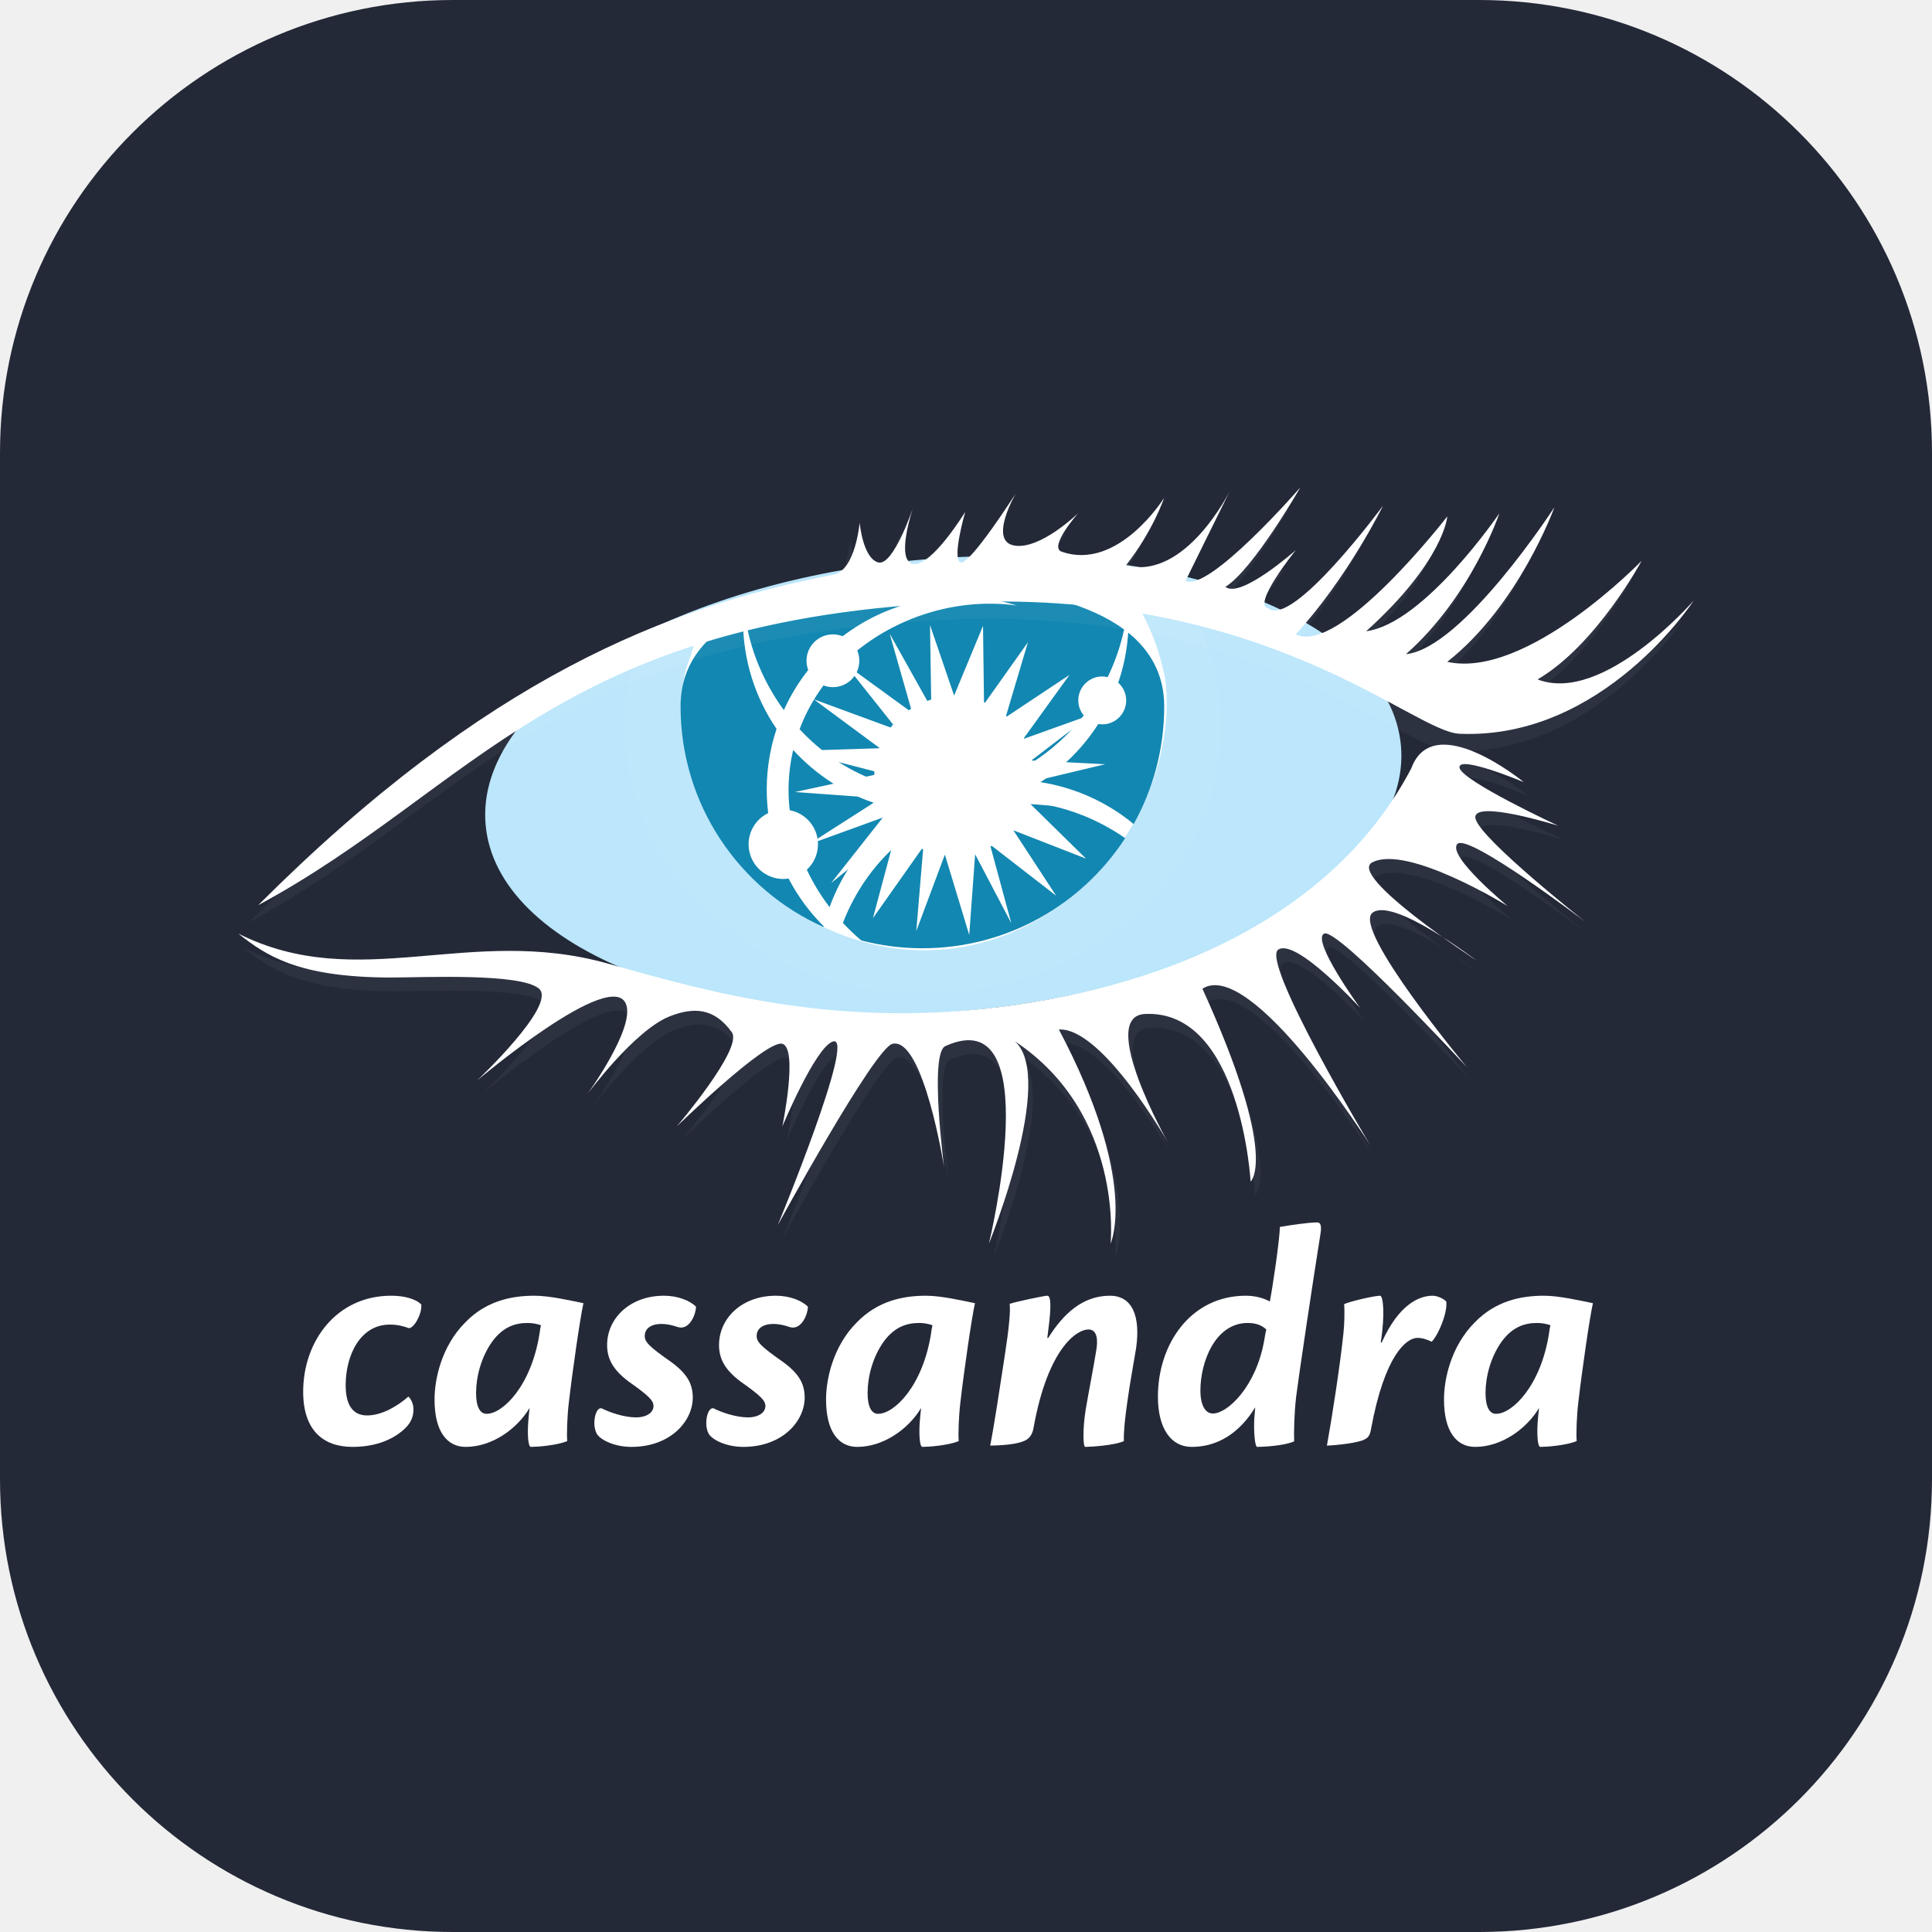
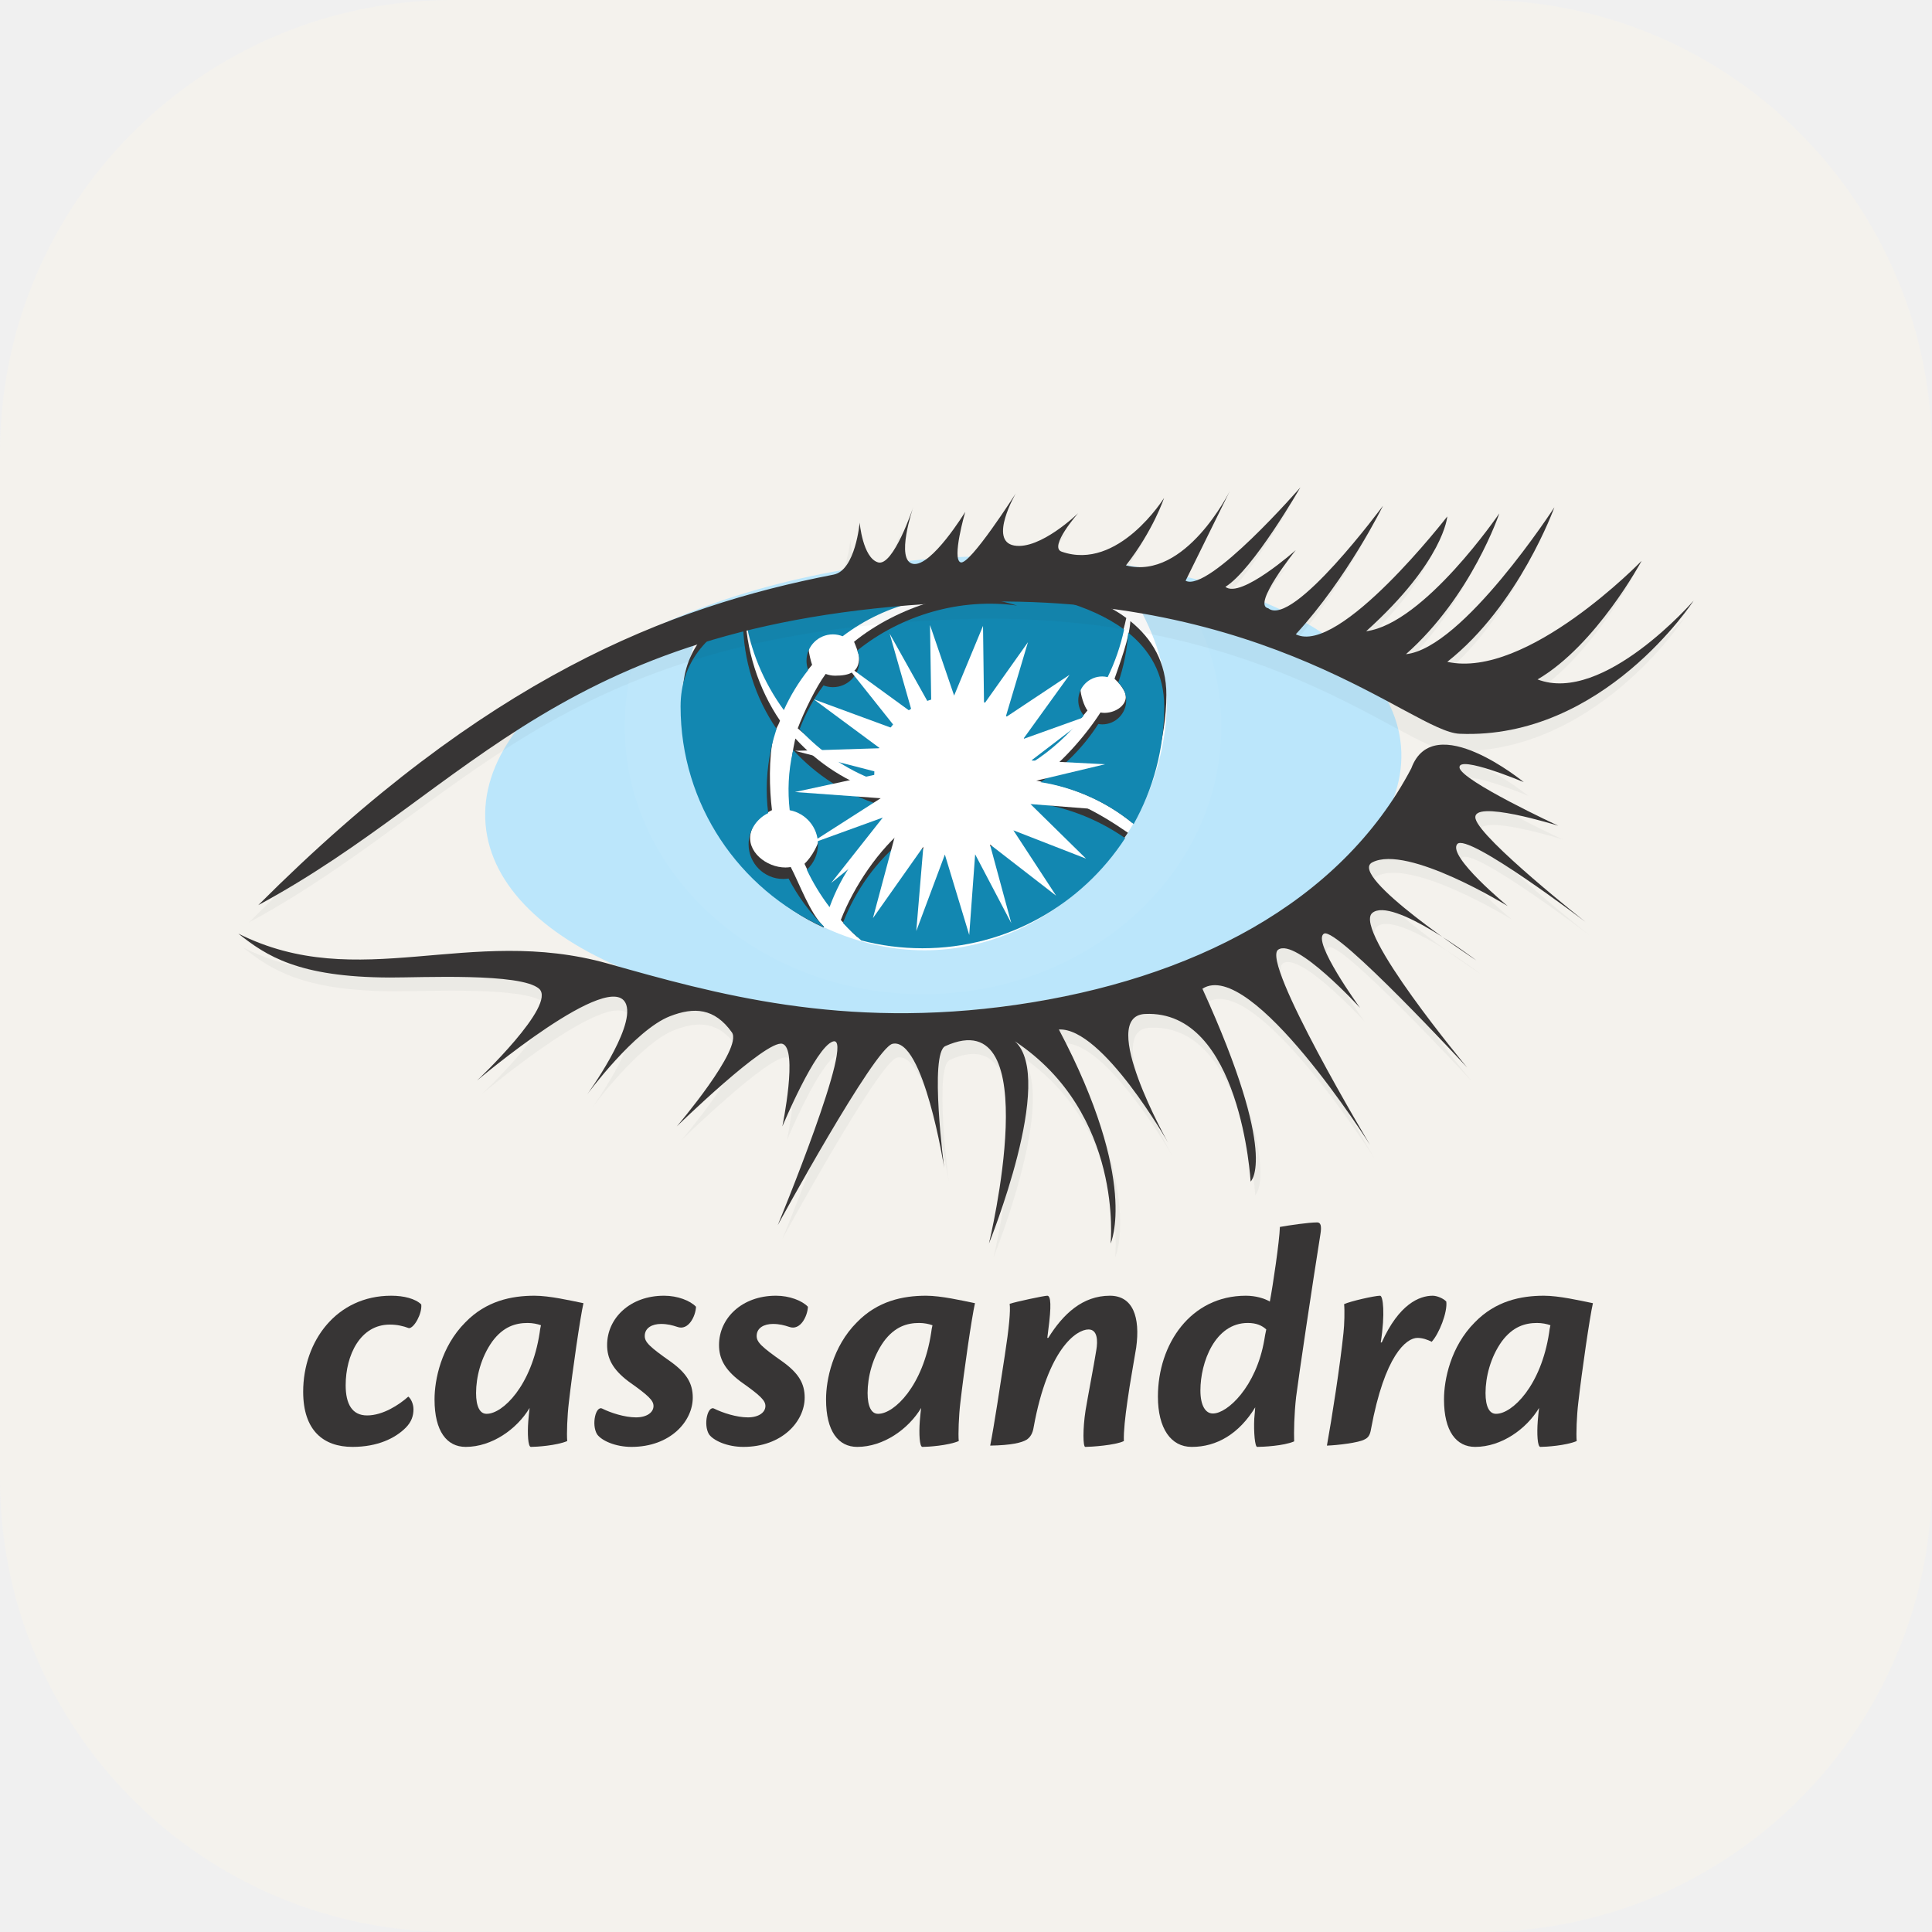
<svg xmlns="http://www.w3.org/2000/svg" width="256" height="256" viewBox="0 0 256 256" fill="none" id="cassandra">
  <style>
#cassandra {
    rect {fill: #242938}

    @media (prefers-color-scheme: light) {
        rect {fill: #F4F2ED}
+     
    }
}
</style>
-   <rect width="256" height="256" rx="60" fill="#242938" />
-   <path d="M51.864 171.69C53.498 171.69 55.045 172.077 55.82 172.85C55.949 174.055 54.873 175.989 54.186 175.989C53.369 175.688 52.595 175.515 51.65 175.515C47.738 175.515 45.803 179.557 45.803 183.554C45.803 186.047 46.663 187.552 48.641 187.552C50.747 187.552 52.896 186.134 54.1 185.059C54.401 185.273 54.787 185.962 54.787 186.735C54.787 187.595 54.529 188.412 53.756 189.185C52.38 190.561 50.059 191.721 46.706 191.721C42.837 191.721 40.172 189.529 40.172 184.414C40.172 177.708 44.6 171.69 51.822 171.69H51.864Z" fill="white" />
-   <path d="M64.5 187.337C66.606 187.337 70.433 183.64 71.507 176.591C71.55 176.161 71.593 176.032 71.679 175.602C71.207 175.43 70.562 175.301 69.916 175.301C68.326 175.301 66.692 175.774 65.231 177.751C63.727 179.857 63.082 182.479 63.082 184.586C63.082 186.39 63.598 187.337 64.457 187.337H64.5ZM57.579 185.403C57.579 182.867 58.439 178.439 61.663 175.215C64.414 172.378 67.767 171.69 70.82 171.69C72.84 171.69 75.591 172.334 77.31 172.679C76.88 174.57 75.849 181.705 75.376 185.832C75.161 187.595 75.075 190.045 75.161 190.948C73.743 191.549 71.078 191.721 70.346 191.721C69.96 191.721 69.873 189.959 70.003 188.283C70.045 187.724 70.132 186.907 70.174 186.563C68.498 189.357 65.188 191.721 61.706 191.721C59.214 191.721 57.579 189.658 57.579 185.446V185.403V185.403Z" fill="white" />
-   <path d="M88.012 171.69C89.774 171.69 91.45 172.335 92.225 173.151C92.182 174.356 91.236 176.375 89.731 175.816C89.086 175.601 88.441 175.43 87.582 175.43C86.421 175.43 85.433 175.946 85.433 177.02C85.433 177.836 86.034 178.439 88.914 180.459C90.978 181.964 91.795 183.296 91.795 185.187C91.795 188.326 88.828 191.721 83.67 191.721C81.564 191.721 79.715 190.905 79.113 190.045C78.34 188.756 78.941 186.22 79.802 186.649C80.919 187.207 82.768 187.81 84.272 187.81C85.691 187.81 86.593 187.164 86.593 186.305C86.593 185.575 85.948 184.929 83.326 183.081C81.133 181.448 80.446 179.943 80.446 178.224C80.446 174.657 83.498 171.69 87.969 171.69H88.012Z" fill="white" />
-   <path d="M102.84 171.69C104.603 171.69 106.279 172.335 107.053 173.151C107.01 174.356 106.065 176.375 104.56 175.816C103.915 175.601 103.27 175.43 102.411 175.43C101.25 175.43 100.262 175.946 100.262 177.02C100.262 177.836 100.863 178.439 103.743 180.459C105.806 181.964 106.623 183.296 106.623 185.187C106.623 188.326 103.656 191.721 98.499 191.721C96.392 191.721 94.544 190.905 93.942 190.045C93.169 188.756 93.77 186.22 94.63 186.649C95.748 187.207 97.596 187.81 99.1 187.81C100.519 187.81 101.421 187.164 101.421 186.305C101.421 185.575 100.777 184.929 98.155 183.081C95.963 181.448 95.275 179.943 95.275 178.224C95.275 174.657 98.326 171.69 102.798 171.69H102.84Z" fill="white" />
-   <path d="M116.378 187.337C118.485 187.337 122.311 183.64 123.385 176.591C123.428 176.161 123.472 176.032 123.558 175.602C123.084 175.43 122.441 175.301 121.795 175.301C120.205 175.301 118.571 175.774 117.109 177.751C115.606 179.857 114.96 182.479 114.96 184.586C114.96 186.39 115.476 187.337 116.336 187.337H116.378ZM109.457 185.403C109.457 182.867 110.318 178.439 113.541 175.215C116.292 172.378 119.645 171.69 122.698 171.69C124.718 171.69 127.47 172.334 129.189 172.679C128.759 174.57 127.727 181.705 127.255 185.832C127.039 187.595 126.954 190.045 127.039 190.948C125.62 191.549 122.956 191.721 122.225 191.721C121.839 191.721 121.752 189.959 121.881 188.283C121.924 187.724 122.01 186.907 122.053 186.563C120.377 189.357 117.067 191.721 113.585 191.721C111.092 191.721 109.457 189.658 109.457 185.446V185.403V185.403Z" fill="white" />
-   <path d="M138.901 177.278C140.879 174.097 143.457 171.69 147.069 171.69C150.12 171.69 151.109 174.527 150.551 178.567C150.25 180.459 149.734 183.167 149.39 185.66C149.089 187.767 148.874 189.658 148.918 190.948C147.8 191.507 144.533 191.722 143.802 191.722C143.501 191.722 143.457 189.357 143.845 186.864C144.188 184.801 144.919 181.061 145.263 178.911C145.479 177.666 145.435 176.16 144.232 176.16C142.64 176.16 138.859 178.697 136.967 189.099C136.837 189.959 136.494 190.474 136.02 190.775C135.376 191.163 134 191.507 131.207 191.55C131.723 188.928 132.54 183.554 133.141 179.6C133.699 175.989 133.915 173.667 133.785 172.765C134.517 172.507 138.343 171.69 138.771 171.69C139.246 171.69 139.331 173.023 138.901 176.247C138.859 176.548 138.815 177.02 138.771 177.278H138.901Z" fill="white" />
-   <path d="M160.737 187.294C162.627 187.294 166.454 183.769 167.528 177.536C167.572 177.192 167.701 176.548 167.787 176.16C167.227 175.644 166.496 175.3 165.337 175.3C160.994 175.3 159.06 180.502 159.06 184.242C159.06 186.262 159.748 187.294 160.693 187.294H160.737ZM157.9 191.721C155.149 191.721 153.43 189.271 153.43 185.059C153.43 178.095 157.77 171.69 165.078 171.69C166.368 171.69 167.528 172.033 168.259 172.463C168.646 170.486 169.548 164.382 169.592 162.576C170.795 162.362 173.374 161.976 174.534 161.976C175.009 161.976 175.138 162.448 174.965 163.522C173.932 169.97 172.086 182.35 171.741 185.102C171.482 187.423 171.44 189.701 171.482 190.99C170.108 191.592 167.313 191.721 166.583 191.721C166.281 191.721 166.11 189.744 166.196 187.982C166.239 187.423 166.324 186.605 166.324 186.477C164.175 190.002 161.209 191.721 157.942 191.721H157.9Z" fill="white" />
-   <path d="M183.087 177.88C185.366 172.807 188.073 171.69 189.836 171.69C190.395 171.69 191.254 172.034 191.641 172.464C191.814 173.882 190.696 176.719 189.707 177.793C189.19 177.536 188.547 177.278 187.816 177.278C186.353 177.278 183.473 179.557 181.668 189.357C181.538 190.174 181.281 190.518 180.809 190.733C180.079 191.163 177.198 191.507 175.823 191.55C176.466 188.024 177.584 180.846 178.015 176.633C178.144 175.558 178.186 173.581 178.101 172.807C178.917 172.421 182.142 171.69 182.872 171.69C183.259 171.69 183.56 174.055 182.957 177.88H183.087Z" fill="white" />
-   <path d="M198.259 187.337C200.367 187.337 204.191 183.64 205.267 176.591C205.309 176.161 205.353 176.032 205.439 175.602C204.966 175.43 204.321 175.301 203.676 175.301C202.085 175.301 200.452 175.774 198.99 177.751C197.486 179.857 196.84 182.479 196.84 184.586C196.84 186.39 197.356 187.337 198.217 187.337H198.259ZM191.338 185.403C191.338 182.867 192.198 178.439 195.422 175.215C198.173 172.378 201.526 171.69 204.578 171.69C206.598 171.69 209.349 172.334 211.07 172.679C210.64 174.57 209.608 181.705 209.135 185.832C208.92 187.595 208.833 190.045 208.92 190.948C207.502 191.549 204.837 191.721 204.105 191.721C203.719 191.721 203.633 189.959 203.762 188.283C203.805 187.724 203.89 186.907 203.934 186.563C202.257 189.357 198.948 191.721 195.466 191.721C192.972 191.721 191.338 189.658 191.338 185.446V185.403V185.403Z" fill="white" />
+   <rect width="256" height="256" rx="60" fill="#F4F2ED" />
+   <path d="M51.864 171.69C53.498 171.69 55.045 172.077 55.82 172.85C55.949 174.055 54.873 175.989 54.186 175.989C53.369 175.688 52.595 175.515 51.65 175.515C47.738 175.515 45.803 179.557 45.803 183.554C45.803 186.047 46.663 187.552 48.641 187.552C50.747 187.552 52.896 186.134 54.1 185.059C54.401 185.273 54.787 185.962 54.787 186.735C54.787 187.595 54.529 188.412 53.756 189.185C52.38 190.561 50.059 191.721 46.706 191.721C42.837 191.721 40.172 189.529 40.172 184.414C40.172 177.708 44.6 171.69 51.822 171.69H51.864Z" fill="#373535" />
+   <path d="M64.5 187.337C66.606 187.337 70.433 183.64 71.507 176.591C71.55 176.161 71.593 176.032 71.679 175.602C71.207 175.43 70.562 175.301 69.916 175.301C68.326 175.301 66.692 175.774 65.231 177.751C63.727 179.857 63.082 182.479 63.082 184.586C63.082 186.39 63.598 187.337 64.457 187.337H64.5ZM57.579 185.403C57.579 182.867 58.439 178.439 61.663 175.215C64.414 172.378 67.767 171.69 70.82 171.69C72.84 171.69 75.591 172.334 77.31 172.679C76.88 174.57 75.849 181.705 75.376 185.832C75.161 187.595 75.075 190.045 75.161 190.948C73.743 191.549 71.078 191.721 70.346 191.721C69.96 191.721 69.873 189.959 70.003 188.283C70.045 187.724 70.132 186.907 70.174 186.563C68.498 189.357 65.188 191.721 61.706 191.721C59.214 191.721 57.579 189.658 57.579 185.446V185.403V185.403Z" fill="#373535" />
+   <path d="M88.012 171.69C89.774 171.69 91.45 172.335 92.225 173.151C92.182 174.356 91.236 176.375 89.731 175.816C89.086 175.601 88.441 175.43 87.582 175.43C86.421 175.43 85.433 175.946 85.433 177.02C85.433 177.836 86.034 178.439 88.914 180.459C90.978 181.964 91.795 183.296 91.795 185.187C91.795 188.326 88.828 191.721 83.67 191.721C81.564 191.721 79.715 190.905 79.113 190.045C78.34 188.756 78.941 186.22 79.802 186.649C80.919 187.207 82.768 187.81 84.272 187.81C85.691 187.81 86.593 187.164 86.593 186.305C86.593 185.575 85.948 184.929 83.326 183.081C81.133 181.448 80.446 179.943 80.446 178.224C80.446 174.657 83.498 171.69 87.969 171.69H88.012Z" fill="#373535" />
+   <path d="M102.84 171.69C104.603 171.69 106.279 172.335 107.053 173.151C107.01 174.356 106.065 176.375 104.56 175.816C103.915 175.601 103.27 175.43 102.411 175.43C101.25 175.43 100.262 175.946 100.262 177.02C100.262 177.836 100.863 178.439 103.743 180.459C105.806 181.964 106.623 183.296 106.623 185.187C106.623 188.326 103.656 191.721 98.499 191.721C96.392 191.721 94.544 190.905 93.942 190.045C93.169 188.756 93.77 186.22 94.63 186.649C95.748 187.207 97.596 187.81 99.1 187.81C100.519 187.81 101.421 187.164 101.421 186.305C101.421 185.575 100.777 184.929 98.155 183.081C95.963 181.448 95.275 179.943 95.275 178.224C95.275 174.657 98.326 171.69 102.798 171.69H102.84Z" fill="#373535" />
+   <path d="M116.378 187.337C118.485 187.337 122.311 183.64 123.385 176.591C123.428 176.161 123.472 176.032 123.558 175.602C123.084 175.43 122.441 175.301 121.795 175.301C120.205 175.301 118.571 175.774 117.109 177.751C115.606 179.857 114.96 182.479 114.96 184.586C114.96 186.39 115.476 187.337 116.336 187.337H116.378ZM109.457 185.403C109.457 182.867 110.318 178.439 113.541 175.215C116.292 172.378 119.645 171.69 122.698 171.69C124.718 171.69 127.47 172.334 129.189 172.679C128.759 174.57 127.727 181.705 127.255 185.832C127.039 187.595 126.954 190.045 127.039 190.948C125.62 191.549 122.956 191.721 122.225 191.721C121.839 191.721 121.752 189.959 121.881 188.283C121.924 187.724 122.01 186.907 122.053 186.563C120.377 189.357 117.067 191.721 113.585 191.721C111.092 191.721 109.457 189.658 109.457 185.446V185.403V185.403Z" fill="#373535" />
+   <path d="M138.901 177.278C140.879 174.097 143.457 171.69 147.069 171.69C150.12 171.69 151.109 174.527 150.551 178.567C150.25 180.459 149.734 183.167 149.39 185.66C149.089 187.767 148.874 189.658 148.918 190.948C147.8 191.507 144.533 191.722 143.802 191.722C143.501 191.722 143.457 189.357 143.845 186.864C144.188 184.801 144.919 181.061 145.263 178.911C145.479 177.666 145.435 176.16 144.232 176.16C142.64 176.16 138.859 178.697 136.967 189.099C136.837 189.959 136.494 190.474 136.02 190.775C135.376 191.163 134 191.507 131.207 191.55C131.723 188.928 132.54 183.554 133.141 179.6C133.699 175.989 133.915 173.667 133.785 172.765C134.517 172.507 138.343 171.69 138.771 171.69C139.246 171.69 139.331 173.023 138.901 176.247C138.859 176.548 138.815 177.02 138.771 177.278H138.901Z" fill="#373535" />
+   <path d="M160.737 187.294C162.627 187.294 166.454 183.769 167.528 177.536C167.572 177.192 167.701 176.548 167.787 176.16C167.227 175.644 166.496 175.3 165.337 175.3C160.994 175.3 159.06 180.502 159.06 184.242C159.06 186.262 159.748 187.294 160.693 187.294H160.737ZM157.9 191.721C155.149 191.721 153.43 189.271 153.43 185.059C153.43 178.095 157.77 171.69 165.078 171.69C166.368 171.69 167.528 172.033 168.259 172.463C168.646 170.486 169.548 164.382 169.592 162.576C170.795 162.362 173.374 161.976 174.534 161.976C175.009 161.976 175.138 162.448 174.965 163.522C173.932 169.97 172.086 182.35 171.741 185.102C171.482 187.423 171.44 189.701 171.482 190.99C170.108 191.592 167.313 191.721 166.583 191.721C166.281 191.721 166.11 189.744 166.196 187.982C166.239 187.423 166.324 186.605 166.324 186.477C164.175 190.002 161.209 191.721 157.942 191.721H157.9Z" fill="#373535" />
+   <path d="M183.087 177.88C185.366 172.807 188.073 171.69 189.836 171.69C190.395 171.69 191.254 172.034 191.641 172.464C191.814 173.882 190.696 176.719 189.707 177.793C189.19 177.536 188.547 177.278 187.816 177.278C186.353 177.278 183.473 179.557 181.668 189.357C181.538 190.174 181.281 190.518 180.809 190.733C180.079 191.163 177.198 191.507 175.823 191.55C176.466 188.024 177.584 180.846 178.015 176.633C178.144 175.558 178.186 173.581 178.101 172.807C178.917 172.421 182.142 171.69 182.872 171.69C183.259 171.69 183.56 174.055 182.957 177.88H183.087Z" fill="#373535" />
+   <path d="M198.259 187.337C200.367 187.337 204.191 183.64 205.267 176.591C205.309 176.161 205.353 176.032 205.439 175.602C204.966 175.43 204.321 175.301 203.676 175.301C202.085 175.301 200.452 175.774 198.99 177.751C197.486 179.857 196.84 182.479 196.84 184.586C196.84 186.39 197.356 187.337 198.217 187.337H198.259ZM191.338 185.403C191.338 182.867 192.198 178.439 195.422 175.215C198.173 172.378 201.526 171.69 204.578 171.69C206.598 171.69 209.349 172.334 211.07 172.679C210.64 174.57 209.608 181.705 209.135 185.832C208.92 187.595 208.833 190.045 208.92 190.948C207.502 191.549 204.837 191.721 204.105 191.721C203.719 191.721 203.633 189.959 203.762 188.283C203.805 187.724 203.89 186.907 203.934 186.563C202.257 189.357 198.948 191.721 195.466 191.721C192.972 191.721 191.338 189.658 191.338 185.446V185.403V185.403Z" fill="#373535" />
  <path d="M185.636 98.847C187.054 115.37 161.051 131.096 127.557 133.97C94.063 136.843 65.761 125.775 64.344 109.253C62.925 92.727 88.929 77.002 122.423 74.129C155.917 71.256 184.219 82.321 185.636 98.847Z" fill="#BBE6FB" />
  <g opacity="0.35">
    <g opacity="0.35">
      <path opacity="0.35" d="M123.406 76.066C110.63 75.859 95.679 80.931 84.555 85.682C83.397 89.018 82.773 92.567 82.773 96.246C82.773 115.846 100.471 131.737 122.304 131.737C144.136 131.737 161.834 115.846 161.834 96.246C161.834 90.043 160.058 84.215 156.942 79.141C148.042 77.758 135.801 76.268 123.406 76.066Z" fill="white" />
    </g>
  </g>
  <path d="M122.303 76.062C115.23 75.631 103.038 79.321 92.872 83.002C91.327 86.648 90.469 90.637 90.469 94.823C90.469 111.997 106.04 125.918 122.511 125.918C138.874 125.918 153.351 111.974 154.553 94.823C154.943 89.238 153.021 83.976 150.351 79.438C139.812 77.582 128.626 76.448 122.303 76.062Z" fill="white" />
-   <path d="M104.151 92.569C105.019 90.647 106.334 89.706 107.607 88.095C107.465 87.713 107.156 86.466 107.156 86.033C107.156 84.103 108.722 82.536 110.653 82.536C111.109 82.536 111.544 82.626 111.943 82.785C117.732 78.373 125.353 76.449 133.012 78.161C133.712 78.319 134.398 78.51 135.071 78.719C127.502 77.67 118.97 80.351 113.166 85.035C113.343 85.453 113.835 86.649 113.835 87.129C113.835 89.061 112.585 89.531 110.653 89.531C110.215 89.531 109.795 89.447 109.408 89.299C108.097 91.06 106.49 94.413 105.704 96.51C108.913 99.38 111.813 100.421 115.592 101.833C115.582 101.653 115.722 101.486 115.722 101.303C115.722 95.48 120.848 90.747 126.672 90.747C131.891 90.747 136.213 94.542 137.056 99.521C139.66 97.864 142.178 96.594 144.097 94.139C143.65 93.593 143.167 92.046 143.167 91.285C143.167 89.533 144.589 88.112 146.341 88.112C146.589 88.112 146.828 88.148 147.059 88.201C148.034 86.199 148.769 84.077 149.239 81.888C140.132 75.146 122.512 76.066 122.512 76.066C122.512 76.066 108.491 75.334 98.999 79.96C99.632 84.537 101.458 88.888 104.151 92.569Z" fill="white" />
-   <path d="M147.679 89.942C148.323 90.522 148.674 91.032 148.951 91.528C149.802 93.059 148.094 94.46 146.341 94.46C146.163 94.46 145.991 94.436 145.82 94.407C143.846 97.493 140.387 101.45 137.315 103.442C142.026 104.214 146.468 106.1 150.004 109.016C152.578 104.404 154.553 97.743 154.553 92.085C154.553 87.779 152.652 84.623 149.782 82.307C149.631 84.614 148.4 87.84 147.679 89.942Z" fill="white" />
-   <path d="M109.437 119.156C111.007 114.821 114.868 111.462 118.52 108.507C117.986 107.776 117.184 105.964 116.85 105.106C112.395 103.752 108.454 101.216 105.396 97.859C105.374 97.956 105.346 98.051 105.323 98.149C104.747 100.728 104.642 103.314 104.928 105.835C107.061 106.233 108.676 108.102 108.676 110.35C108.676 111.684 107.507 113.616 106.6 114.457C107.586 116.584 108.258 117.611 109.437 119.156Z" fill="white" />
-   <path d="M109.16 122.795C107.288 120.934 105.993 117.22 104.778 114.888C104.551 114.923 104.318 114.947 104.08 114.947C101.54 114.947 98.88 112.816 99.481 110.35C99.814 108.985 100.756 108.093 102.29 107.348C101.941 104.521 101.846 100.457 102.503 97.518C102.691 96.677 103.089 96.283 103.353 95.483C100.551 91.382 98.741 86.001 98.741 80.661C98.741 80.466 98.751 80.273 98.755 80.08C94.02 82.454 90.469 86.196 90.469 92.085C90.469 105.112 97.972 117.892 109.136 122.901C109.144 122.866 109.151 122.83 109.16 122.795Z" fill="white" />
-   <path d="M136.612 104.786C135.169 108.889 131.268 111.836 126.672 111.836C124.213 111.836 121.957 110.988 120.165 109.578C116.469 112.456 113.116 117.512 111.412 121.898C112.177 122.721 112.71 123.398 113.568 124.128C116.153 124.801 119.713 124.128 122.512 124.128C133.768 124.128 143.737 119.121 149.453 110.34C145.652 107.708 141.169 105.203 136.612 104.786Z" fill="white" />
+   <path d="M104.151 92.569C105.019 90.647 106.334 89.706 107.607 88.095C107.466 87.713 107.156 86.466 107.156 86.033C107.156 84.103 108.722 82.536 110.653 82.536C111.109 82.536 111.544 82.626 111.943 82.785C117.732 78.373 125.353 76.449 133.012 78.161C133.712 78.319 134.398 78.51 135.071 78.719C127.502 77.67 118.97 80.351 113.166 85.035C113.343 85.453 113.835 86.649 113.835 87.129C113.835 89.061 112.585 89.531 110.653 89.531C110.215 89.531 109.796 89.447 109.408 89.299C108.097 91.06 106.49 94.413 105.704 96.51C108.913 99.38 111.813 100.421 115.592 101.833C115.582 101.653 115.722 101.486 115.722 101.303C115.722 95.48 120.848 90.747 126.672 90.747C131.891 90.747 136.213 94.542 137.056 99.521C139.66 97.864 142.178 96.594 144.097 94.139C143.65 93.593 143.167 92.046 143.167 91.285C143.167 89.533 144.589 88.112 146.341 88.112C146.589 88.112 146.828 88.148 147.059 88.201C148.034 86.199 148.769 84.077 149.239 81.888C140.132 75.146 122.512 76.066 122.512 76.066C122.512 76.066 108.491 75.334 98.999 79.96C99.632 84.537 101.458 88.888 104.151 92.569Z" fill="#373535" />
+   <path d="M147.679 89.942C148.323 90.522 148.674 91.032 148.951 91.528C149.802 93.059 148.094 94.46 146.341 94.46C146.163 94.46 145.991 94.436 145.82 94.407C143.846 97.493 140.387 101.45 137.315 103.442C142.026 104.214 146.468 106.1 150.004 109.016C152.578 104.404 154.553 97.743 154.553 92.085C154.553 87.779 152.652 84.623 149.782 82.307C149.631 84.614 148.4 87.84 147.679 89.942Z" fill="#373535" />
+   <path d="M109.437 119.156C111.007 114.821 114.868 111.462 118.52 108.507C117.986 107.776 117.184 105.964 116.85 105.106C112.395 103.752 108.454 101.216 105.396 97.859C105.374 97.956 105.346 98.051 105.323 98.149C104.747 100.728 104.642 103.314 104.928 105.835C107.061 106.233 108.676 108.102 108.676 110.35C108.676 111.684 107.507 113.616 106.6 114.457C107.586 116.584 108.258 117.611 109.437 119.156Z" fill="#373535" />
+   <path d="M109.16 122.795C107.288 120.934 105.993 117.22 104.778 114.888C104.551 114.923 104.318 114.947 104.08 114.947C101.54 114.947 98.88 112.816 99.481 110.35C99.814 108.985 100.756 108.093 102.29 107.348C101.941 104.521 101.846 100.457 102.503 97.518C102.691 96.677 103.089 96.283 103.353 95.483C100.551 91.382 98.741 86.001 98.741 80.661C98.741 80.466 98.751 80.273 98.755 80.08C94.02 82.454 90.469 86.196 90.469 92.085C90.469 105.112 97.972 117.892 109.136 122.901C109.144 122.866 109.151 122.83 109.16 122.795Z" fill="#373535" />
+   <path d="M136.612 104.786C135.169 108.889 131.268 111.836 126.672 111.836C124.213 111.836 121.957 110.988 120.165 109.578C116.469 112.456 113.116 117.512 111.412 121.898C112.177 122.721 112.71 123.398 113.568 124.128C116.153 124.801 119.713 124.128 122.512 124.128C133.768 124.128 143.737 119.121 149.453 110.34C145.652 107.708 141.17 105.203 136.612 104.786Z" fill="#373535" />
  <path d="M103.863 94.091C104.731 92.169 105.819 90.391 107.091 88.78C106.95 88.399 106.867 87.988 106.867 87.556C106.867 85.625 108.433 84.058 110.365 84.058C110.821 84.058 111.256 84.149 111.654 84.307C117.443 79.895 125.065 77.972 132.724 79.684C133.423 79.841 134.109 80.032 134.782 80.242C127.213 79.192 119.392 81.512 113.589 86.197C113.766 86.615 113.863 87.075 113.863 87.556C113.863 89.487 112.296 91.053 110.365 91.053C109.926 91.053 109.507 90.969 109.119 90.822C107.808 92.582 106.736 94.527 105.95 96.624C108.706 99.594 112.089 101.943 115.867 103.355C115.859 103.175 115.84 102.997 115.84 102.814C115.84 96.99 120.56 92.27 126.384 92.27C131.603 92.27 135.924 96.065 136.768 101.043C139.372 99.387 141.686 97.259 143.604 94.804C143.156 94.257 142.878 93.569 142.878 92.808C142.878 91.055 144.3 89.634 146.053 89.634C146.301 89.634 146.539 89.67 146.771 89.724C147.745 87.722 148.48 85.599 148.95 83.411C139.844 76.669 122.223 77.588 122.223 77.588C122.223 77.588 108.202 76.857 98.71 81.483C99.343 86.059 101.169 90.411 103.863 94.091Z" fill="#1287B1" />
  <path d="M148.171 90.461C148.814 91.041 149.227 91.873 149.227 92.808C149.227 94.561 147.805 95.983 146.053 95.983C145.875 95.983 145.703 95.958 145.532 95.93C143.557 99.016 140.941 101.646 137.867 103.638C142.409 104.348 146.684 106.275 150.218 109.191C152.793 104.578 154.264 99.265 154.264 93.608C154.264 89.302 152.363 86.145 149.493 83.829C149.343 86.136 148.891 88.359 148.171 90.461Z" fill="#1287B1" />
  <path d="M109.921 120.198C111.491 115.863 114.219 111.973 117.871 109.019C117.337 108.286 116.896 107.487 116.562 106.629C112.106 105.274 108.165 102.738 105.108 99.381C105.086 99.478 105.057 99.573 105.035 99.671C104.458 102.251 104.352 104.836 104.64 107.358C106.772 107.755 108.387 109.624 108.387 111.873C108.387 113.206 107.815 114.405 106.908 115.246C107.731 116.99 108.743 118.652 109.921 120.198Z" fill="#1287B1" />
  <path d="M109.148 122.742C107.276 120.881 105.704 118.742 104.49 116.412C104.262 116.446 104.029 116.47 103.791 116.47C101.252 116.47 99.193 114.411 99.193 111.872C99.193 110.053 100.253 108.484 101.787 107.739C101.439 104.913 101.557 101.979 102.215 99.04C102.403 98.2 102.632 97.38 102.896 96.579C100.094 92.479 98.453 87.523 98.453 82.183C98.453 81.988 98.462 81.796 98.466 81.603C93.731 83.977 90.18 87.719 90.18 93.608C90.18 106.636 97.96 117.839 109.124 122.848C109.132 122.813 109.139 122.777 109.148 122.742Z" fill="#1287B1" />
  <path d="M136.323 106.308C134.88 110.411 130.98 113.358 126.383 113.358C123.924 113.358 121.669 112.51 119.876 111.101C116.18 113.979 113.391 117.902 111.688 122.289C112.452 123.112 113.268 123.887 114.126 124.616C116.712 125.29 119.425 125.65 122.223 125.65C133.479 125.65 143.375 119.839 149.091 111.059C145.29 108.426 140.881 106.726 136.323 106.308Z" fill="#1287B1" />
  <path d="M136.693 103.59L146.435 101.266L136.656 100.767L144.614 94.685L135.584 97.922L141.721 89.418L133.245 95.052L136.209 85.097L130.388 93.302L130.255 82.933L126.426 92.169L123.232 82.823L123.405 93.833L117.886 83.964L120.873 94.443L111.921 87.933L118.933 96.744L107.82 92.657L116.591 99.146L105.344 99.492L116.843 102.46L105.334 104.948L116.695 105.772L107.114 111.907L116.979 108.33L110.134 116.999L118.784 110.024L115.669 121.657L122.347 112.19L121.411 123.371L125.201 113.235L128.428 123.888L129.212 113.203L134.001 122.319L131.172 111.892L139.941 118.685L134.28 110.024L143.901 113.772L136.544 106.543L146.409 107.318L136.693 103.59Z" fill="white" />
  <g opacity="0.35">
    <g opacity="0.35">
-       <path opacity="0.35" d="M32.981 122.23C63.194 92.018 87.324 82.691 109.224 78.433C112.121 77.87 112.669 71.538 112.669 71.538C112.669 71.538 113.075 76.202 115.103 76.81C117.131 77.419 119.766 69.51 119.766 69.51C119.766 69.51 117.333 76.607 119.766 77.013C122.2 77.419 126.66 70.119 126.66 70.119C126.66 70.119 124.836 76.404 126.053 76.81C127.268 77.215 133.351 67.686 133.351 67.686C133.351 67.686 129.701 73.971 133.149 74.58C136.597 75.188 141.626 70.29 141.626 70.29C141.626 70.29 137.672 74.772 139.434 75.39C146.937 78.028 153.008 68.276 153.008 68.276C153.008 68.276 151.602 72.552 147.952 77.215C155.859 79.243 161.732 67.33 161.732 67.33L155.859 79.243C158.901 80.866 171.068 66.874 171.068 66.874C171.068 66.874 164.782 77.824 161.132 80.054C163.159 81.677 170.459 75.188 170.459 75.188C170.459 75.188 164.579 82.487 166.809 82.893C170.054 85.529 182.016 69.308 182.016 69.308C182.016 69.308 177.354 78.837 170.459 86.34C176.222 89.223 190.534 70.727 190.534 70.727C190.534 70.727 190.128 76.607 179.786 85.934C187.492 84.921 197.428 70.321 197.428 70.321C197.428 70.321 193.778 81.271 185.058 88.975C192.624 88.188 204.726 69.51 204.726 69.51C204.726 69.51 200.063 82.487 190.534 89.99C201.078 92.322 216.286 76.607 216.286 76.607C216.286 76.607 210.304 87.76 202.496 92.322C211.216 95.667 223.18 81.879 223.18 81.879C223.18 81.879 211.216 100.332 192.156 99.52C185.903 99.255 166.986 80.547 126.458 82.082C72.927 84.111 61.572 106.82 32.981 122.23Z" fill="white" />
+       <path opacity="0.35" d="M32.981 122.23C63.194 92.018 87.324 82.691 109.224 78.433C112.121 77.87 112.67 71.538 112.67 71.538C112.67 71.538 113.075 76.202 115.103 76.81C117.131 77.419 119.766 69.51 119.766 69.51C119.766 69.51 117.333 76.607 119.766 77.013C122.2 77.419 126.66 70.119 126.66 70.119C126.66 70.119 124.836 76.404 126.053 76.81C127.268 77.215 133.351 67.686 133.351 67.686C133.351 67.686 129.701 73.971 133.149 74.58C136.597 75.188 141.626 70.29 141.626 70.29C141.626 70.29 137.672 74.772 139.434 75.39C146.937 78.028 153.008 68.276 153.008 68.276C153.008 68.276 151.602 72.552 147.952 77.215C155.859 79.243 161.732 67.33 161.732 67.33L155.859 79.243C158.901 80.866 171.068 66.874 171.068 66.874C171.068 66.874 164.782 77.824 161.132 80.054C163.159 81.677 170.459 75.188 170.459 75.188C170.459 75.188 164.579 82.487 166.809 82.893C170.054 85.529 182.016 69.308 182.016 69.308C182.016 69.308 177.354 78.837 170.459 86.34C176.222 89.223 190.534 70.727 190.534 70.727C190.534 70.727 190.128 76.607 179.786 85.934C187.492 84.921 197.428 70.321 197.428 70.321C197.428 70.321 193.778 81.271 185.058 88.975C192.624 88.188 204.726 69.51 204.726 69.51C204.726 69.51 200.063 82.487 190.534 89.99C201.078 92.322 216.286 76.607 216.286 76.607C216.286 76.607 210.304 87.76 202.496 92.322C211.216 95.667 223.18 81.879 223.18 81.879C223.18 81.879 211.216 100.332 192.156 99.52C185.903 99.255 166.986 80.547 126.458 82.082C72.927 84.111 61.572 106.82 32.981 122.23Z" fill="#373535" />
    </g>
  </g>
-   <path d="M34.219 119.936C64.432 89.724 88.562 80.397 110.461 76.138C113.36 75.575 113.908 69.244 113.908 69.244C113.908 69.244 114.312 73.909 116.342 74.516C118.369 75.124 121.004 67.217 121.004 67.217C121.004 67.217 118.571 74.314 121.004 74.719C123.438 75.124 127.899 67.825 127.899 67.825C127.899 67.825 126.074 74.11 127.29 74.516C128.507 74.922 134.589 65.391 134.589 65.391C134.589 65.391 130.94 71.677 134.387 72.285C137.834 72.894 142.864 67.996 142.864 67.996C142.864 67.996 138.91 72.478 140.672 73.097C148.175 75.733 154.245 65.982 154.245 65.982C154.245 65.982 152.838 70.258 149.19 74.922C157.097 76.95 162.97 65.036 162.97 65.036L157.097 76.95C160.139 78.572 172.305 64.582 172.305 64.582C172.305 64.582 166.02 75.53 162.37 77.76C164.398 79.383 171.698 72.894 171.698 72.894C171.698 72.894 165.817 80.194 168.048 80.599C171.292 83.236 183.254 67.014 183.254 67.014C183.254 67.014 178.59 76.544 171.698 84.046C177.46 86.93 191.772 68.433 191.772 68.433C191.772 68.433 191.366 74.314 181.025 83.642C188.73 82.627 198.666 68.027 198.666 68.027C198.666 68.027 195.016 78.977 186.296 86.683C193.862 85.895 205.964 67.217 205.964 67.217C205.964 67.217 201.302 80.194 191.772 87.696C202.316 90.028 217.524 74.314 217.524 74.314C217.524 74.314 211.542 85.466 203.735 90.028C212.455 93.374 224.418 79.585 224.418 79.585C224.418 79.585 212.455 98.038 193.393 97.227C187.141 96.96 168.224 78.253 127.695 79.788C74.165 81.816 62.81 104.526 34.219 119.936Z" fill="white" />
+   <path d="M34.219 119.936C64.432 89.724 88.562 80.397 110.461 76.138C113.36 75.575 113.908 69.244 113.908 69.244C113.908 69.244 114.313 73.909 116.342 74.516C118.369 75.124 121.004 67.217 121.004 67.217C121.004 67.217 118.571 74.314 121.004 74.719C123.438 75.124 127.899 67.825 127.899 67.825C127.899 67.825 126.074 74.11 127.29 74.516C128.507 74.922 134.589 65.391 134.589 65.391C134.589 65.391 130.94 71.677 134.387 72.285C137.834 72.894 142.864 67.996 142.864 67.996C142.864 67.996 138.91 72.478 140.672 73.097C148.175 75.733 154.245 65.982 154.245 65.982C154.245 65.982 152.838 70.258 149.19 74.922C157.097 76.95 162.97 65.036 162.97 65.036L157.097 76.95C160.139 78.572 172.305 64.582 172.305 64.582C172.305 64.582 166.02 75.53 162.37 77.76C164.398 79.383 171.698 72.894 171.698 72.894C171.698 72.894 165.817 80.194 168.048 80.599C171.292 83.236 183.254 67.014 183.254 67.014C183.254 67.014 178.59 76.544 171.698 84.046C177.46 86.93 191.772 68.433 191.772 68.433C191.772 68.433 191.367 74.314 181.025 83.642C188.73 82.627 198.666 68.027 198.666 68.027C198.666 68.027 195.016 78.977 186.296 86.683C193.862 85.895 205.964 67.217 205.964 67.217C205.964 67.217 201.302 80.194 191.772 87.696C202.316 90.028 217.524 74.314 217.524 74.314C217.524 74.314 211.542 85.466 203.735 90.028C212.455 93.374 224.418 79.585 224.418 79.585C224.418 79.585 212.455 98.038 193.393 97.227C187.141 96.96 168.224 78.253 127.695 79.788C74.165 81.816 62.81 104.526 34.219 119.936Z" fill="#373535" />
  <g opacity="0.35">
    <g opacity="0.35">
-       <path opacity="0.35" d="M32.19 125.535C48.158 133.545 62.758 124.319 81.159 129.504C95.149 133.448 112.183 138.309 135.297 134.963C158.413 131.619 178.184 121.581 187.614 103.635C190.554 95.627 202.516 105.461 202.516 105.461C202.516 105.461 193.798 101.811 194.001 103.535C194.204 105.258 207.08 111.24 207.08 111.24C207.08 111.24 195.42 107.59 196.13 110.327C196.84 113.064 210.728 124.014 210.728 124.014C210.728 124.014 195.014 112.051 193.697 113.672C192.378 115.295 200.388 121.886 200.388 121.886C200.388 121.886 187.106 113.672 182.442 116.095C179.087 117.835 196.231 129.084 196.231 129.084C196.231 129.084 185.078 120.567 182.442 122.797C179.806 125.029 195.014 143.278 195.014 143.278C195.014 143.278 177.777 124.622 176.055 125.535C174.331 126.447 180.819 135.37 180.819 135.37C180.819 135.37 172.303 126.042 169.972 127.664C167.641 129.287 182.138 153.517 182.138 153.517C182.138 153.517 166.424 128.679 159.935 132.834C170.125 155.19 166.322 158.384 166.322 158.384C166.322 158.384 165.022 135.576 152.331 136.18C145.943 136.485 155.372 153.213 155.372 153.213C155.372 153.213 146.694 137.934 140.914 138.239C151.566 158.397 147.769 166.595 147.769 166.595C147.769 166.595 149.531 149.379 135.084 139.799C140.558 144.664 131.649 166.595 131.649 166.595C131.649 166.595 139.486 134.277 125.869 140.439C123.717 141.41 125.717 156.559 125.717 156.559C125.717 156.559 122.979 139.221 118.874 140.134C116.481 140.665 103.666 164.162 103.666 164.162C103.666 164.162 114.16 138.765 110.966 139.83C108.64 140.606 104.275 151.084 104.275 151.084C104.275 151.084 106.403 140.742 104.275 140.134C102.146 139.526 90.283 151.084 90.283 151.084C90.283 151.084 99.104 140.742 97.583 138.613C95.278 135.387 92.576 135.235 89.371 136.485C84.706 138.302 78.422 146.825 78.422 146.825C78.422 146.825 84.686 138.196 83.591 134.963C81.833 129.769 63.822 145 63.822 145C63.822 145 74.467 134.963 72.034 132.834C69.601 130.705 56.39 131.363 52.264 131.352C40.098 131.314 35.883 128.46 32.19 125.535Z" fill="white" />
+       <path opacity="0.35" d="M32.19 125.535C48.158 133.545 62.758 124.319 81.159 129.504C95.149 133.448 112.183 138.309 135.297 134.963C158.413 131.619 178.184 121.581 187.614 103.635C190.554 95.627 202.516 105.461 202.516 105.461C202.516 105.461 193.798 101.811 194.001 103.535C194.204 105.258 207.08 111.24 207.08 111.24C207.08 111.24 195.42 107.59 196.13 110.327C196.84 113.064 210.728 124.014 210.728 124.014C210.728 124.014 195.014 112.051 193.697 113.672C192.378 115.295 200.388 121.886 200.388 121.886C200.388 121.886 187.106 113.672 182.442 116.095C179.087 117.835 196.231 129.084 196.231 129.084C196.231 129.084 185.078 120.567 182.442 122.797C179.806 125.029 195.014 143.278 195.014 143.278C195.014 143.278 177.777 124.622 176.055 125.535C174.331 126.447 180.819 135.37 180.819 135.37C180.819 135.37 172.303 126.042 169.972 127.664C167.641 129.287 182.138 153.517 182.138 153.517C182.138 153.517 166.424 128.679 159.935 132.834C170.125 155.19 166.322 158.384 166.322 158.384C166.322 158.384 165.022 135.576 152.331 136.18C145.943 136.485 155.372 153.213 155.372 153.213C155.372 153.213 146.694 137.934 140.914 138.239C151.566 158.397 147.769 166.595 147.769 166.595C147.769 166.595 149.531 149.379 135.084 139.799C140.558 144.664 131.649 166.595 131.649 166.595C131.649 166.595 139.486 134.277 125.869 140.439C123.717 141.41 125.717 156.559 125.717 156.559C125.717 156.559 122.979 139.221 118.874 140.134C116.481 140.665 103.666 164.162 103.666 164.162C103.666 164.162 114.16 138.765 110.967 139.83C108.64 140.606 104.275 151.084 104.275 151.084C104.275 151.084 106.403 140.742 104.275 140.134C102.146 139.526 90.283 151.084 90.283 151.084C90.283 151.084 99.104 140.742 97.583 138.613C95.278 135.387 92.576 135.235 89.371 136.485C84.706 138.302 78.422 146.825 78.422 146.825C78.422 146.825 84.686 138.196 83.591 134.963C81.833 129.769 63.822 145 63.822 145C63.822 145 74.467 134.963 72.034 132.834C69.601 130.705 56.39 131.363 52.264 131.352C40.098 131.314 35.883 128.46 32.19 125.535Z" fill="#373535" />
    </g>
  </g>
-   <path d="M31.582 123.71C47.55 131.719 62.15 122.494 80.55 127.68C94.54 131.622 111.575 136.484 134.69 133.138C157.806 129.792 177.575 119.755 187.005 101.811C189.945 93.802 201.908 103.635 201.908 103.635C201.908 103.635 193.189 99.986 193.393 101.71C193.595 103.433 206.471 109.414 206.471 109.414C206.471 109.414 194.811 105.765 195.521 108.503C196.231 111.239 210.121 122.189 210.121 122.189C210.121 122.189 194.405 110.225 193.088 111.848C191.771 113.47 199.78 120.06 199.78 120.06C199.78 120.06 186.498 111.848 181.834 114.269C178.479 116.009 195.622 127.258 195.622 127.258C195.622 127.258 184.469 118.742 181.834 120.972C179.198 123.204 194.407 141.452 194.407 141.452C194.407 141.452 177.169 122.797 175.447 123.71C173.724 124.623 180.212 133.544 180.212 133.544C180.212 133.544 171.695 124.216 169.364 125.839C167.032 127.461 181.529 151.692 181.529 151.692C181.529 151.692 165.815 126.853 159.326 131.009C169.516 153.365 165.714 156.559 165.714 156.559C165.714 156.559 164.414 133.751 151.722 134.356C145.335 134.66 154.763 151.388 154.763 151.388C154.763 151.388 146.085 136.108 140.307 136.413C150.959 156.571 147.161 164.77 147.161 164.77C147.161 164.77 148.922 147.553 134.475 137.973C139.949 142.839 131.04 164.77 131.04 164.77C131.04 164.77 138.879 132.452 125.262 138.614C123.11 139.586 125.11 154.734 125.11 154.734C125.11 154.734 122.371 137.397 118.267 138.309C115.872 138.84 103.057 162.337 103.057 162.337C103.057 162.337 113.551 136.94 110.358 138.006C108.031 138.78 103.666 149.258 103.666 149.258C103.666 149.258 105.795 138.917 103.666 138.309C101.537 137.701 89.675 149.258 89.675 149.258C89.675 149.258 98.496 138.917 96.974 136.788C94.669 133.561 91.968 133.411 88.763 134.66C84.097 136.477 77.813 145 77.813 145C77.813 145 84.078 136.37 82.983 133.138C81.225 127.945 63.214 143.175 63.214 143.175C63.214 143.175 73.859 133.138 71.426 131.009C68.993 128.88 55.781 129.539 51.656 129.526C39.49 129.488 35.275 126.635 31.582 123.71Z" fill="white" />
+   <path d="M31.582 123.71C47.55 131.719 62.15 122.494 80.55 127.68C94.54 131.622 111.575 136.484 134.69 133.138C157.806 129.792 177.575 119.755 187.005 101.811C189.945 93.802 201.908 103.635 201.908 103.635C201.908 103.635 193.189 99.986 193.393 101.71C193.595 103.433 206.471 109.414 206.471 109.414C206.471 109.414 194.811 105.765 195.521 108.503C196.231 111.239 210.121 122.189 210.121 122.189C210.121 122.189 194.405 110.225 193.088 111.848C191.771 113.47 199.78 120.06 199.78 120.06C199.78 120.06 186.498 111.848 181.834 114.269C178.479 116.009 195.622 127.258 195.622 127.258C195.622 127.258 184.469 118.742 181.834 120.972C179.198 123.204 194.407 141.452 194.407 141.452C194.407 141.452 177.169 122.797 175.447 123.71C173.724 124.623 180.212 133.544 180.212 133.544C180.212 133.544 171.695 124.216 169.364 125.839C167.032 127.461 181.53 151.692 181.53 151.692C181.53 151.692 165.815 126.853 159.326 131.009C169.516 153.365 165.714 156.559 165.714 156.559C165.714 156.559 164.414 133.751 151.722 134.356C145.335 134.66 154.763 151.388 154.763 151.388C154.763 151.388 146.085 136.108 140.307 136.413C150.959 156.571 147.161 164.77 147.161 164.77C147.161 164.77 148.922 147.553 134.475 137.973C139.949 142.839 131.04 164.77 131.04 164.77C131.04 164.77 138.879 132.452 125.262 138.614C123.11 139.586 125.11 154.734 125.11 154.734C125.11 154.734 122.371 137.397 118.267 138.309C115.872 138.84 103.057 162.337 103.057 162.337C103.057 162.337 113.551 136.94 110.358 138.006C108.031 138.78 103.666 149.258 103.666 149.258C103.666 149.258 105.795 138.917 103.666 138.309C101.538 137.701 89.675 149.258 89.675 149.258C89.675 149.258 98.496 138.917 96.974 136.788C94.669 133.561 91.968 133.411 88.763 134.66C84.097 136.477 77.813 145 77.813 145C77.813 145 84.078 136.37 82.983 133.138C81.225 127.945 63.214 143.175 63.214 143.175C63.214 143.175 73.859 133.138 71.426 131.009C68.993 128.88 55.781 129.539 51.656 129.526C39.49 129.488 35.275 126.635 31.582 123.71Z" fill="#373535" />
</svg>
